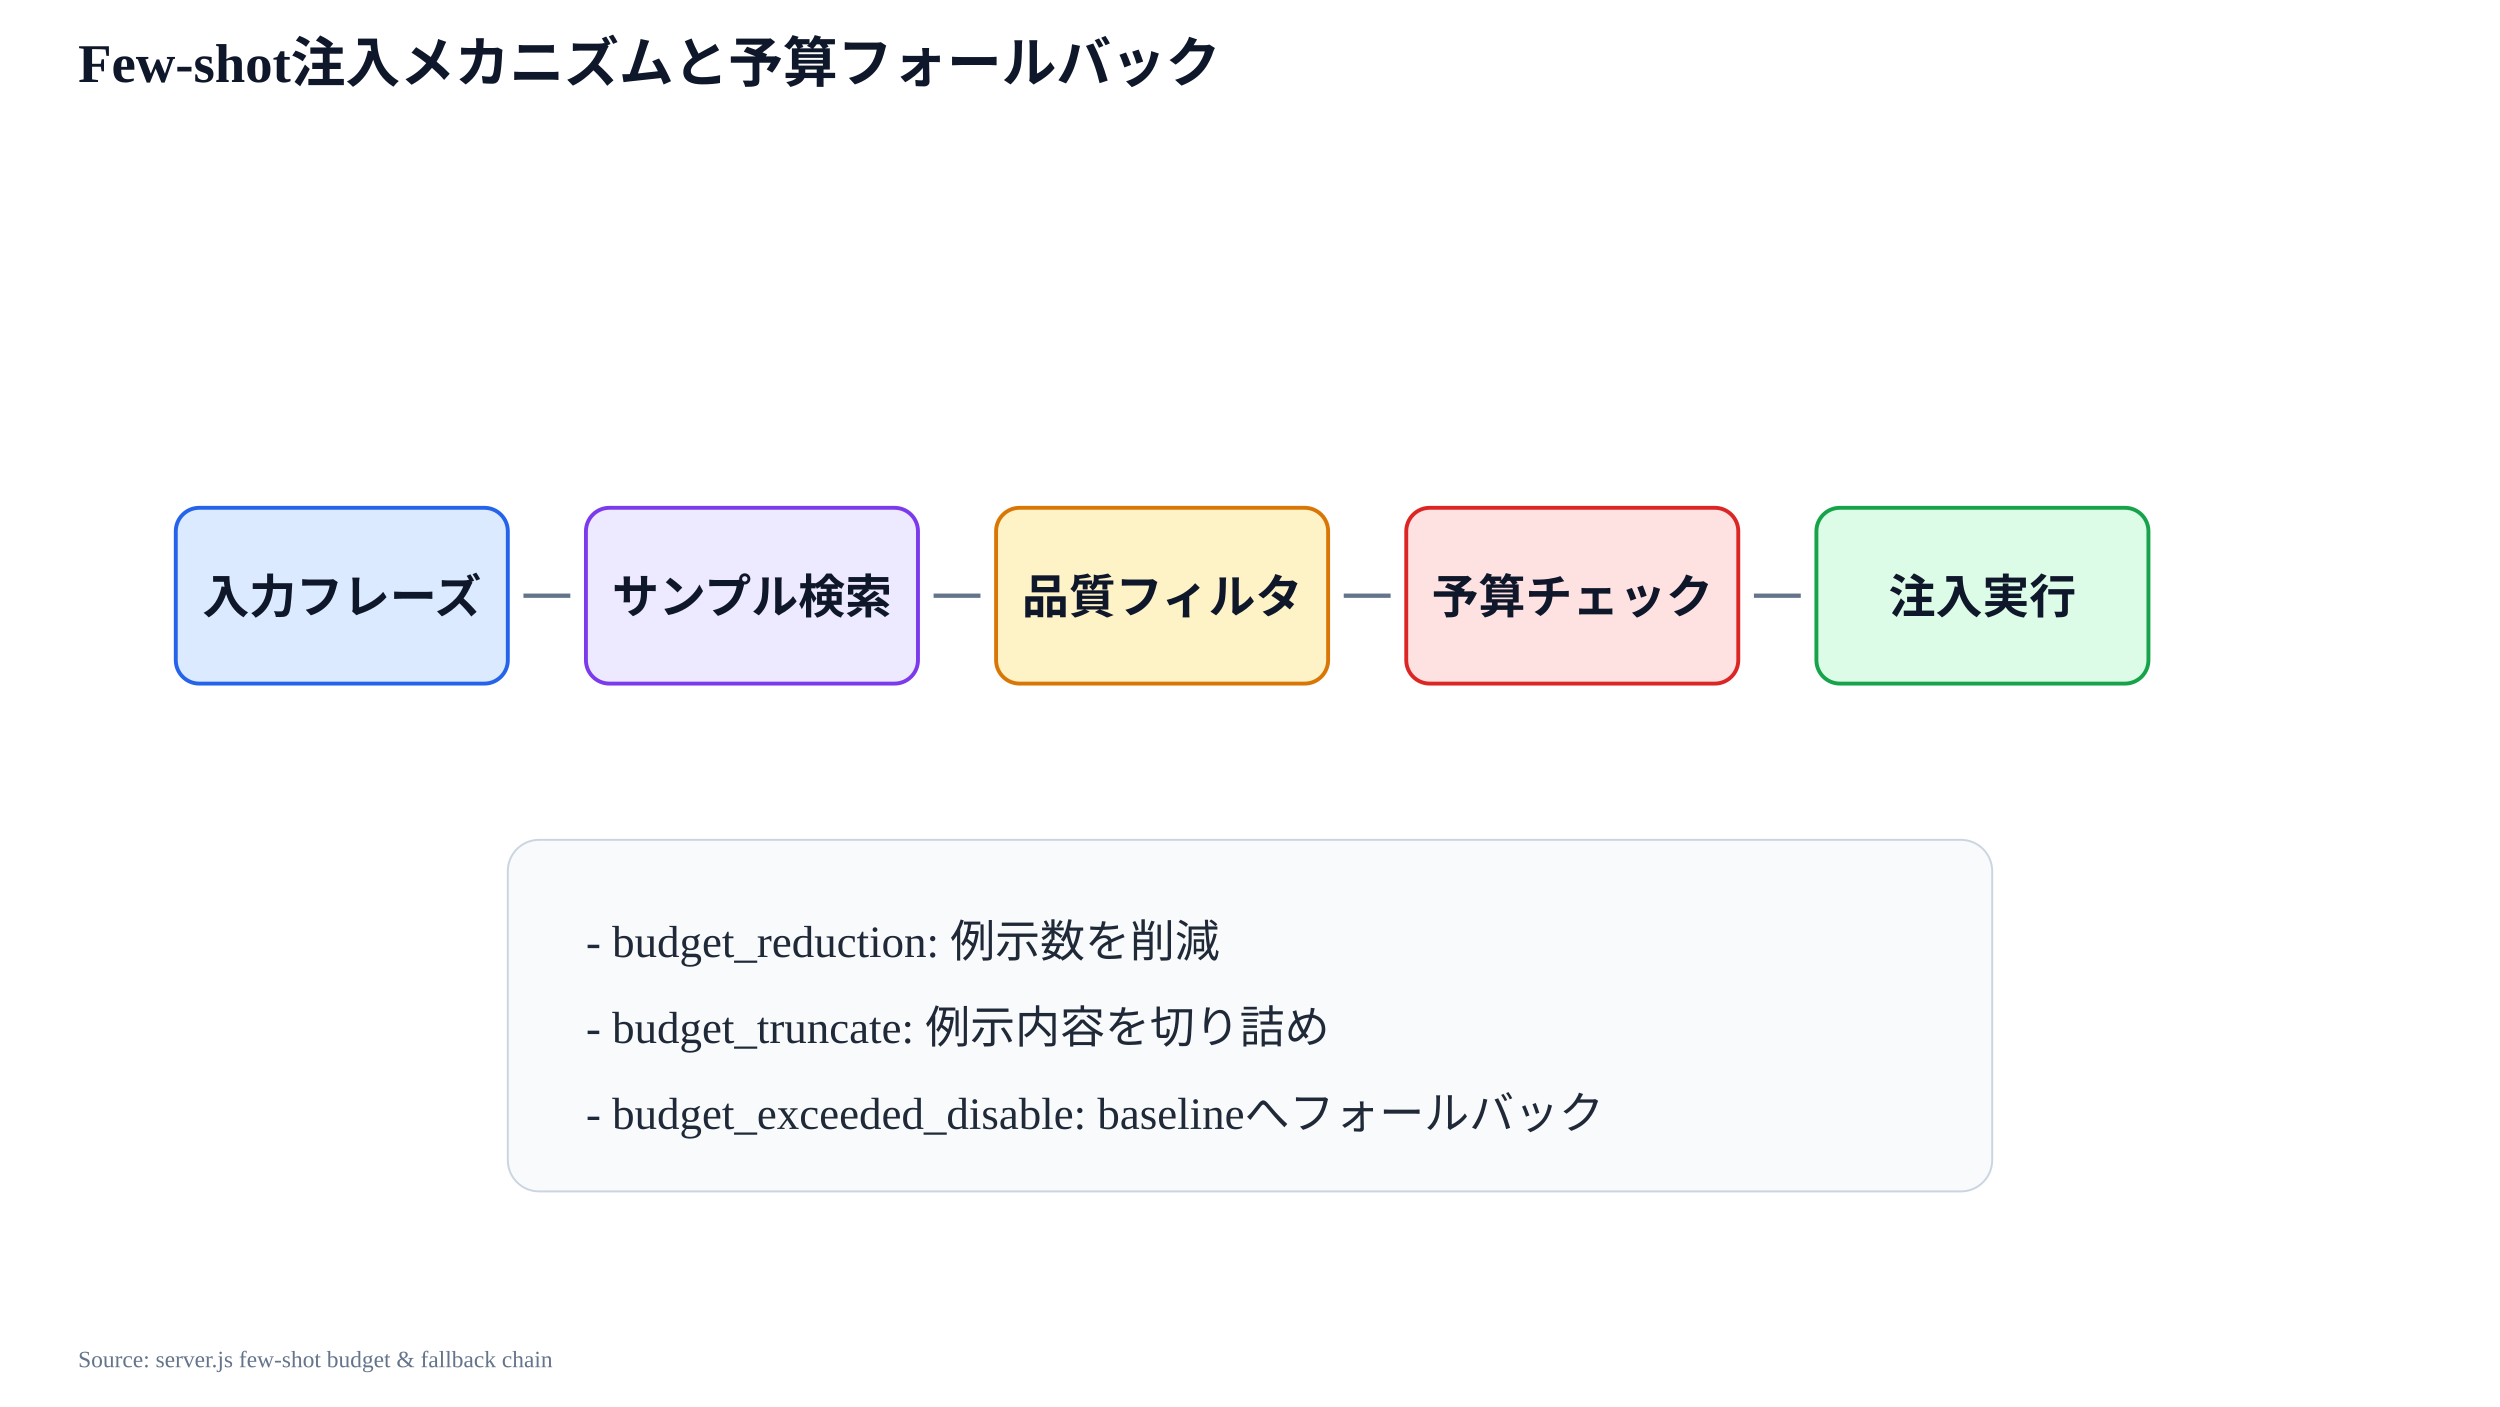
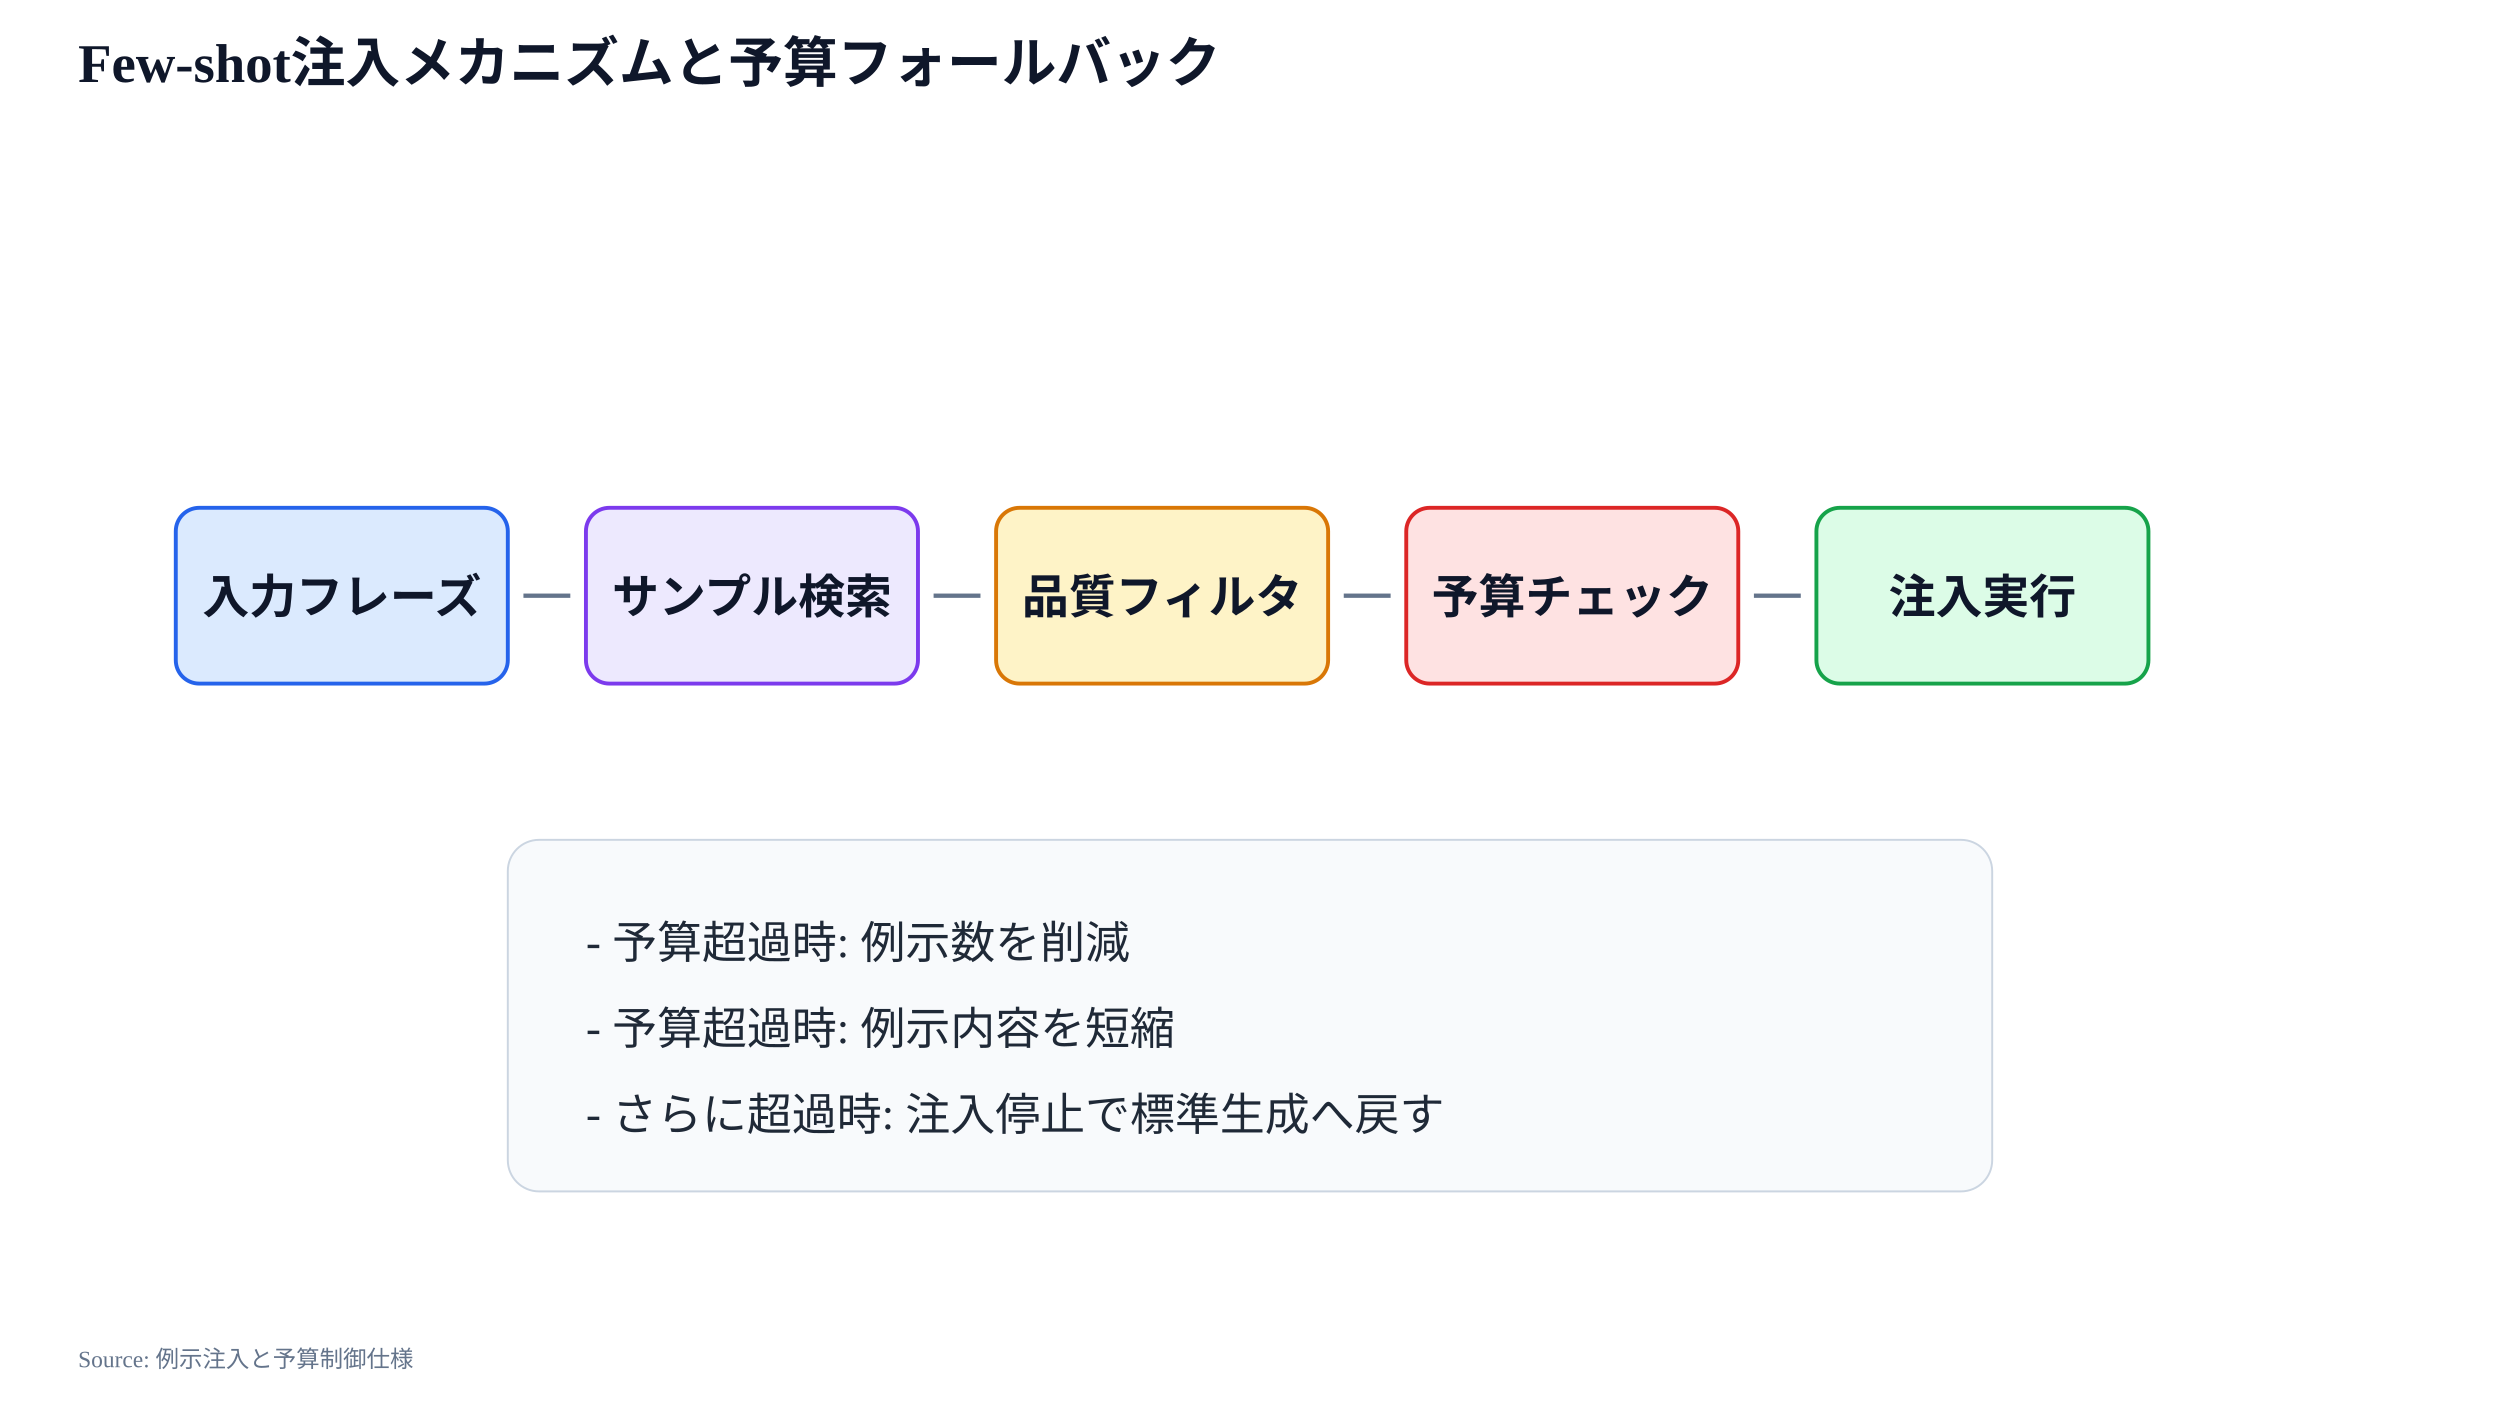
<svg xmlns="http://www.w3.org/2000/svg" width="1280" height="720" style="background: rgb(255, 255, 255);">
  <text x="40" y="42" font-size="28" font-weight="700" fill="#0f172a">Few-shot注入メカニズムと予算フォールバック</text>
  <rect x="90" y="260" width="170" height="90" rx="12" fill="#dbeafe" stroke="#2563eb" stroke-width="2" />
  <text x="175" y="314" text-anchor="middle" font-size="24" font-weight="700" fill="#0f172a">入力フレーズ</text>
  <line x1="268" y1="305" x2="292" y2="305" stroke="#64748b" stroke-width="2.2" />
  <rect x="300" y="260" width="170" height="90" rx="12" fill="#ede9fe" stroke="#7c3aed" stroke-width="2" />
  <text x="385" y="314" text-anchor="middle" font-size="24" font-weight="700" fill="#0f172a">サンプル検索</text>
  <line x1="478" y1="305" x2="502" y2="305" stroke="#64748b" stroke-width="2.2" />
  <rect x="510" y="260" width="170" height="90" rx="12" fill="#fef3c7" stroke="#d97706" stroke-width="2" />
  <text x="595" y="314" text-anchor="middle" font-size="24" font-weight="700" fill="#0f172a">品質フィルタ</text>
  <line x1="688" y1="305" x2="712" y2="305" stroke="#64748b" stroke-width="2.2" />
  <rect x="720" y="260" width="170" height="90" rx="12" fill="#fee2e2" stroke="#dc2626" stroke-width="2" />
  <text x="805" y="314" text-anchor="middle" font-size="24" font-weight="700" fill="#0f172a">予算チェック</text>
  <line x1="898" y1="305" x2="922" y2="305" stroke="#64748b" stroke-width="2.2" />
  <rect x="930" y="260" width="170" height="90" rx="12" fill="#dcfce7" stroke="#16a34a" stroke-width="2" />
  <text x="1015" y="314" text-anchor="middle" font-size="24" font-weight="700" fill="#0f172a">注入実行</text>
  <rect x="260" y="430" width="760" height="180" rx="16" fill="#f8fafc" stroke="#cbd5e1" />
-   <text x="300" y="490" font-size="23" fill="#1f2937">- budget_reduction: 例示数を削減</text>
-   <text x="300" y="534" font-size="23" fill="#1f2937">- budget_truncate: 例示内容を切り詰め</text>
-   <text x="300" y="578" font-size="23" fill="#1f2937">- budget_exceeded_disable: baselineへフォールバック</text>
-   <text x="40" y="700" font-size="12" fill="#64748b">Source: server.js few-shot budget &amp; fallback chain</text>
+   <text x="300" y="490" font-size="23" fill="#1f2937">- 予算超過時: 例示数を削減</text>
+   <text x="300" y="534" font-size="23" fill="#1f2937">- 予算超過時: 例示内容を短縮</text>
+   <text x="300" y="578" font-size="23" fill="#1f2937">- さらに超過時: 注入停止で標準生成へ戻す</text>
+   <text x="40" y="700" font-size="12" fill="#64748b">Source: 例示注入と予算制御仕様</text>
</svg>
